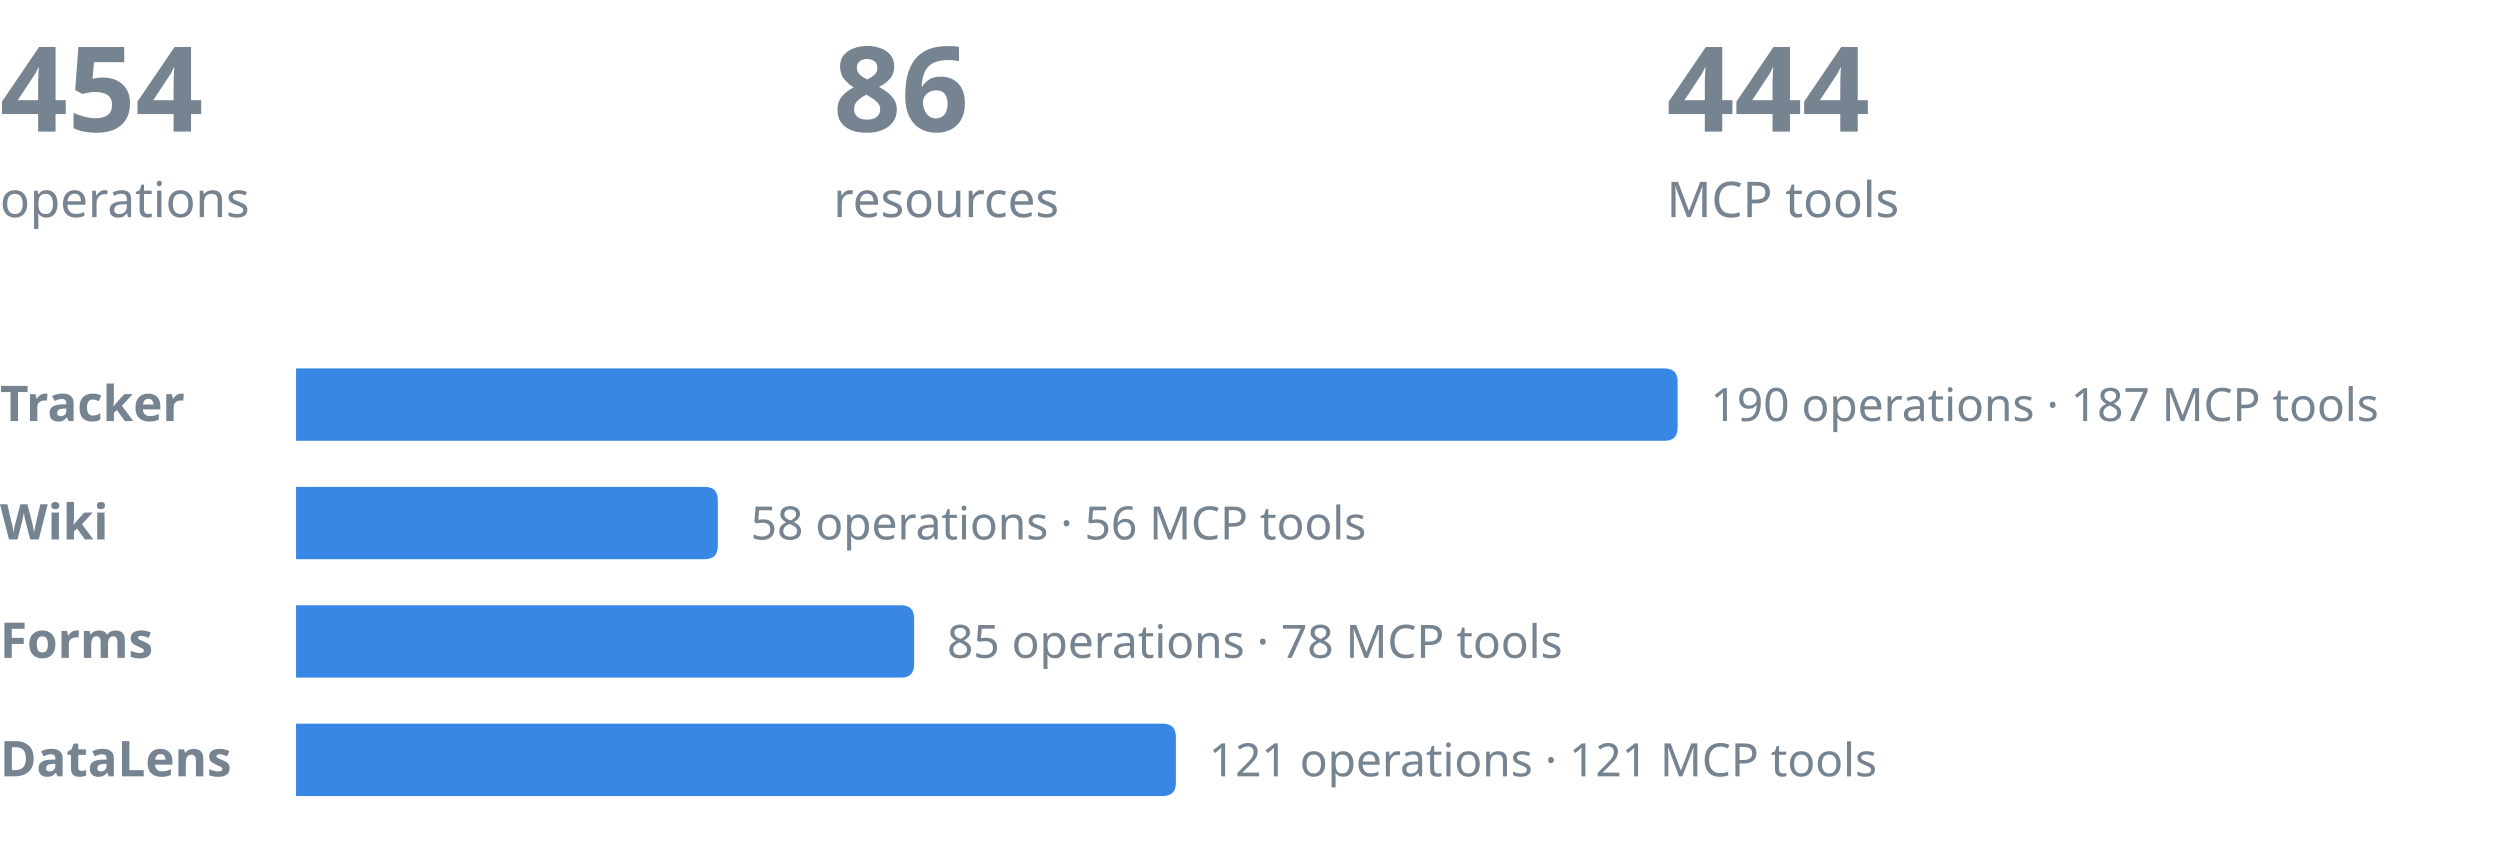
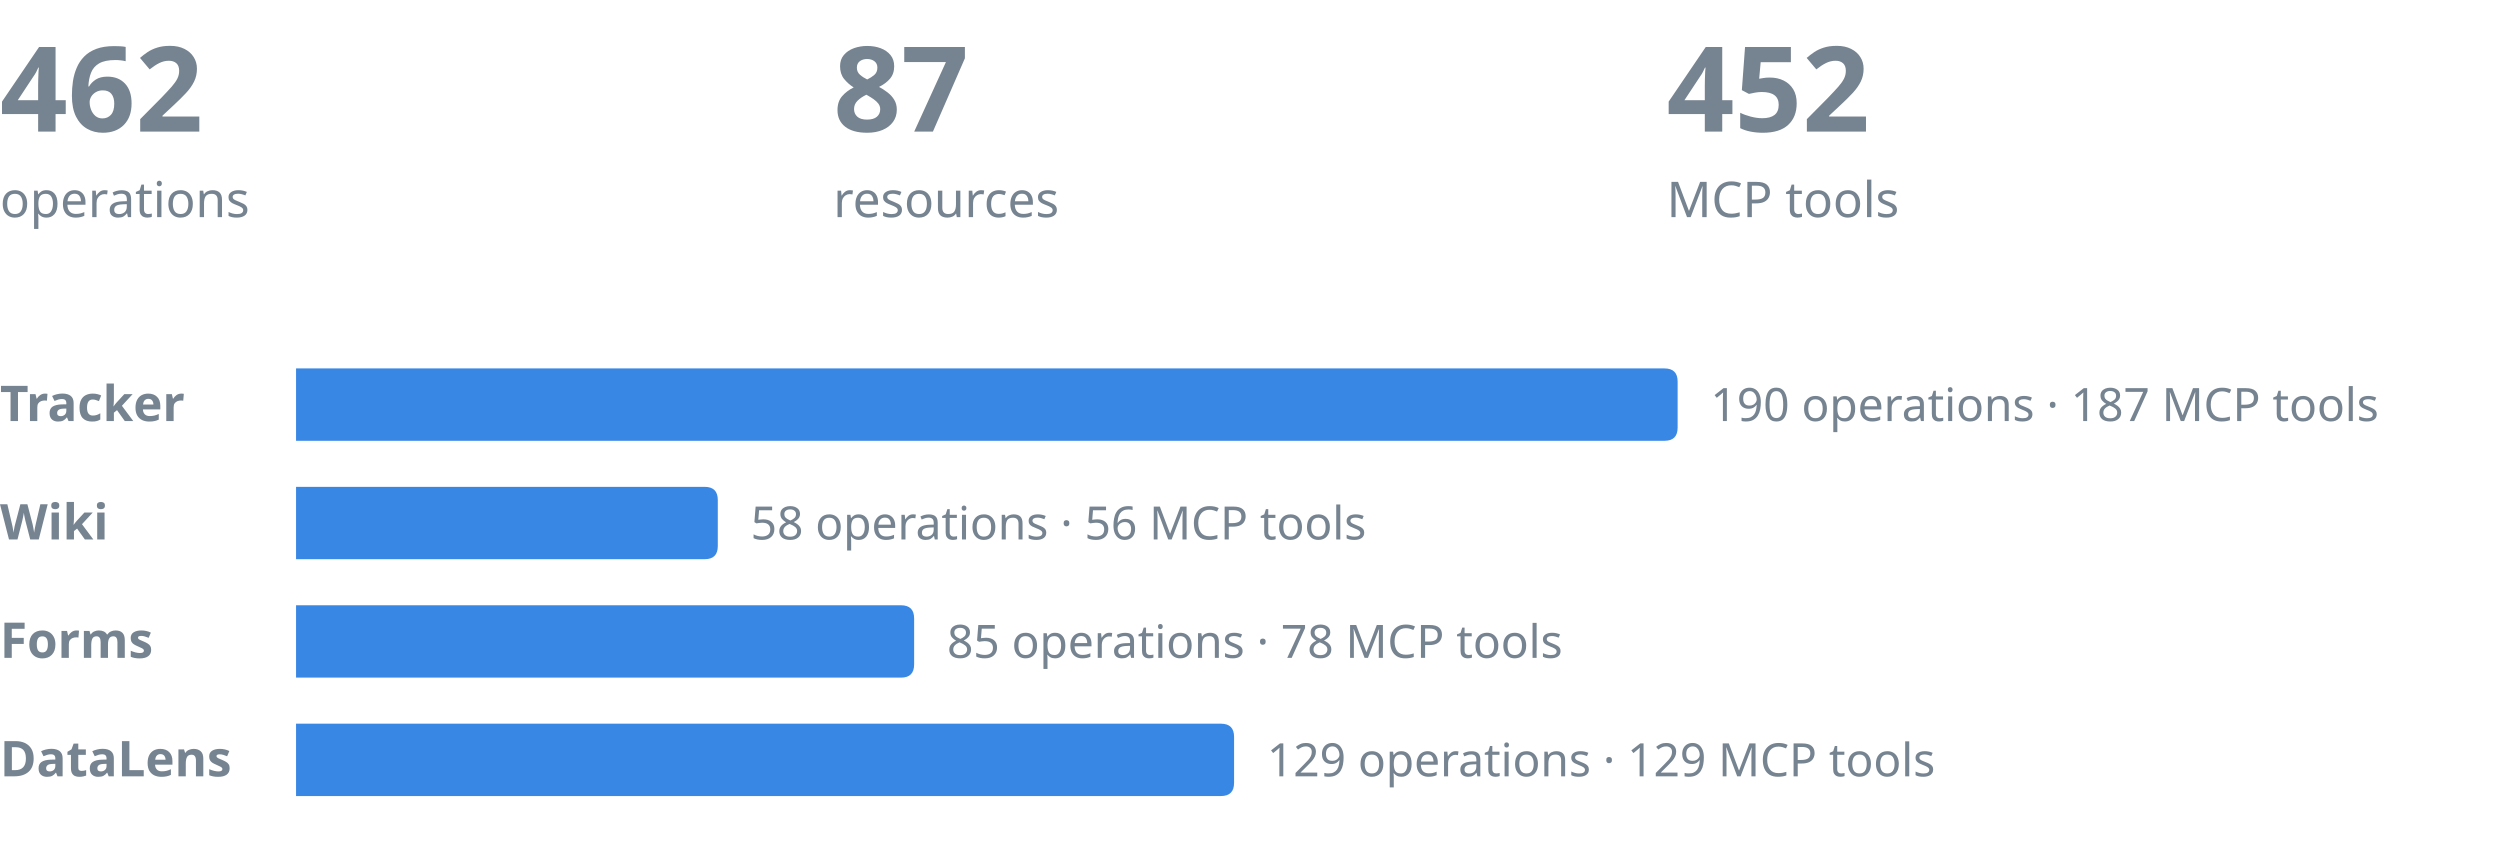
<svg xmlns="http://www.w3.org/2000/svg" width="760" height="256" viewBox="0 0 760 256" font-family="-apple-system, BlinkMacSystemFont, 'Segoe UI', 'Noto Sans', Helvetica, Arial, sans-serif" role="img" aria-labelledby="title">
  <style>.value{fill:#768390}.label{fill:#768390}.bar{fill:#3987e5}</style>
-   <text class="value" x="0" y="40" font-size="36" font-weight="600">454</text>
+   <text class="value" x="0" y="40" font-size="36" font-weight="600">462</text>
  <text class="label" x="0" y="66" font-size="15">operations</text>
-   <text class="value" x="253.333" y="40" font-size="36" font-weight="600">86</text>
+   <text class="value" x="253.333" y="40" font-size="36" font-weight="600">87</text>
  <text class="label" x="253.333" y="66" font-size="15">resources</text>
-   <text class="value" x="506.667" y="40" font-size="36" font-weight="600">444</text>
+   <text class="value" x="506.667" y="40" font-size="36" font-weight="600">452</text>
  <text class="label" x="506.667" y="66" font-size="15">MCP tools</text>
  <text class="value" x="0" y="128" font-size="15" font-weight="600">Tracker</text>
  <path class="bar" d="M90,112H506Q510,112 510,116V130Q510,134 506,134H90Z" />
  <text class="label" x="520" y="128" font-size="14">190 operations · 187 MCP tools</text>
  <text class="value" x="0" y="164" font-size="15" font-weight="600">Wiki</text>
  <path class="bar" d="M90,148H214.211Q218.211,148 218.211,152V166Q218.211,170 214.211,170H90Z" />
  <text class="label" x="228.211" y="164" font-size="14">58 operations · 56 MCP tools</text>
  <text class="value" x="0" y="200" font-size="15" font-weight="600">Forms</text>
  <path class="bar" d="M90,184H273.895Q277.895,184 277.895,188V202Q277.895,206 273.895,206H90Z" />
  <text class="label" x="287.895" y="200" font-size="14">85 operations · 78 MCP tools</text>
  <text class="value" x="0" y="236" font-size="15" font-weight="600">DataLens</text>
-   <path class="bar" d="M90,220H353.474Q357.474,220 357.474,224V238Q357.474,242 353.474,242H90Z" />
-   <text class="label" x="367.474" y="236" font-size="14">121 operations · 121 MCP tools</text>
+   <path class="bar" d="M90,220H371.158Q375.158,220 375.158,224V238Q375.158,242 371.158,242H90Z" />
+   <text class="label" x="385.158" y="236" font-size="14">129 operations · 129 MCP tools</text>
</svg>
